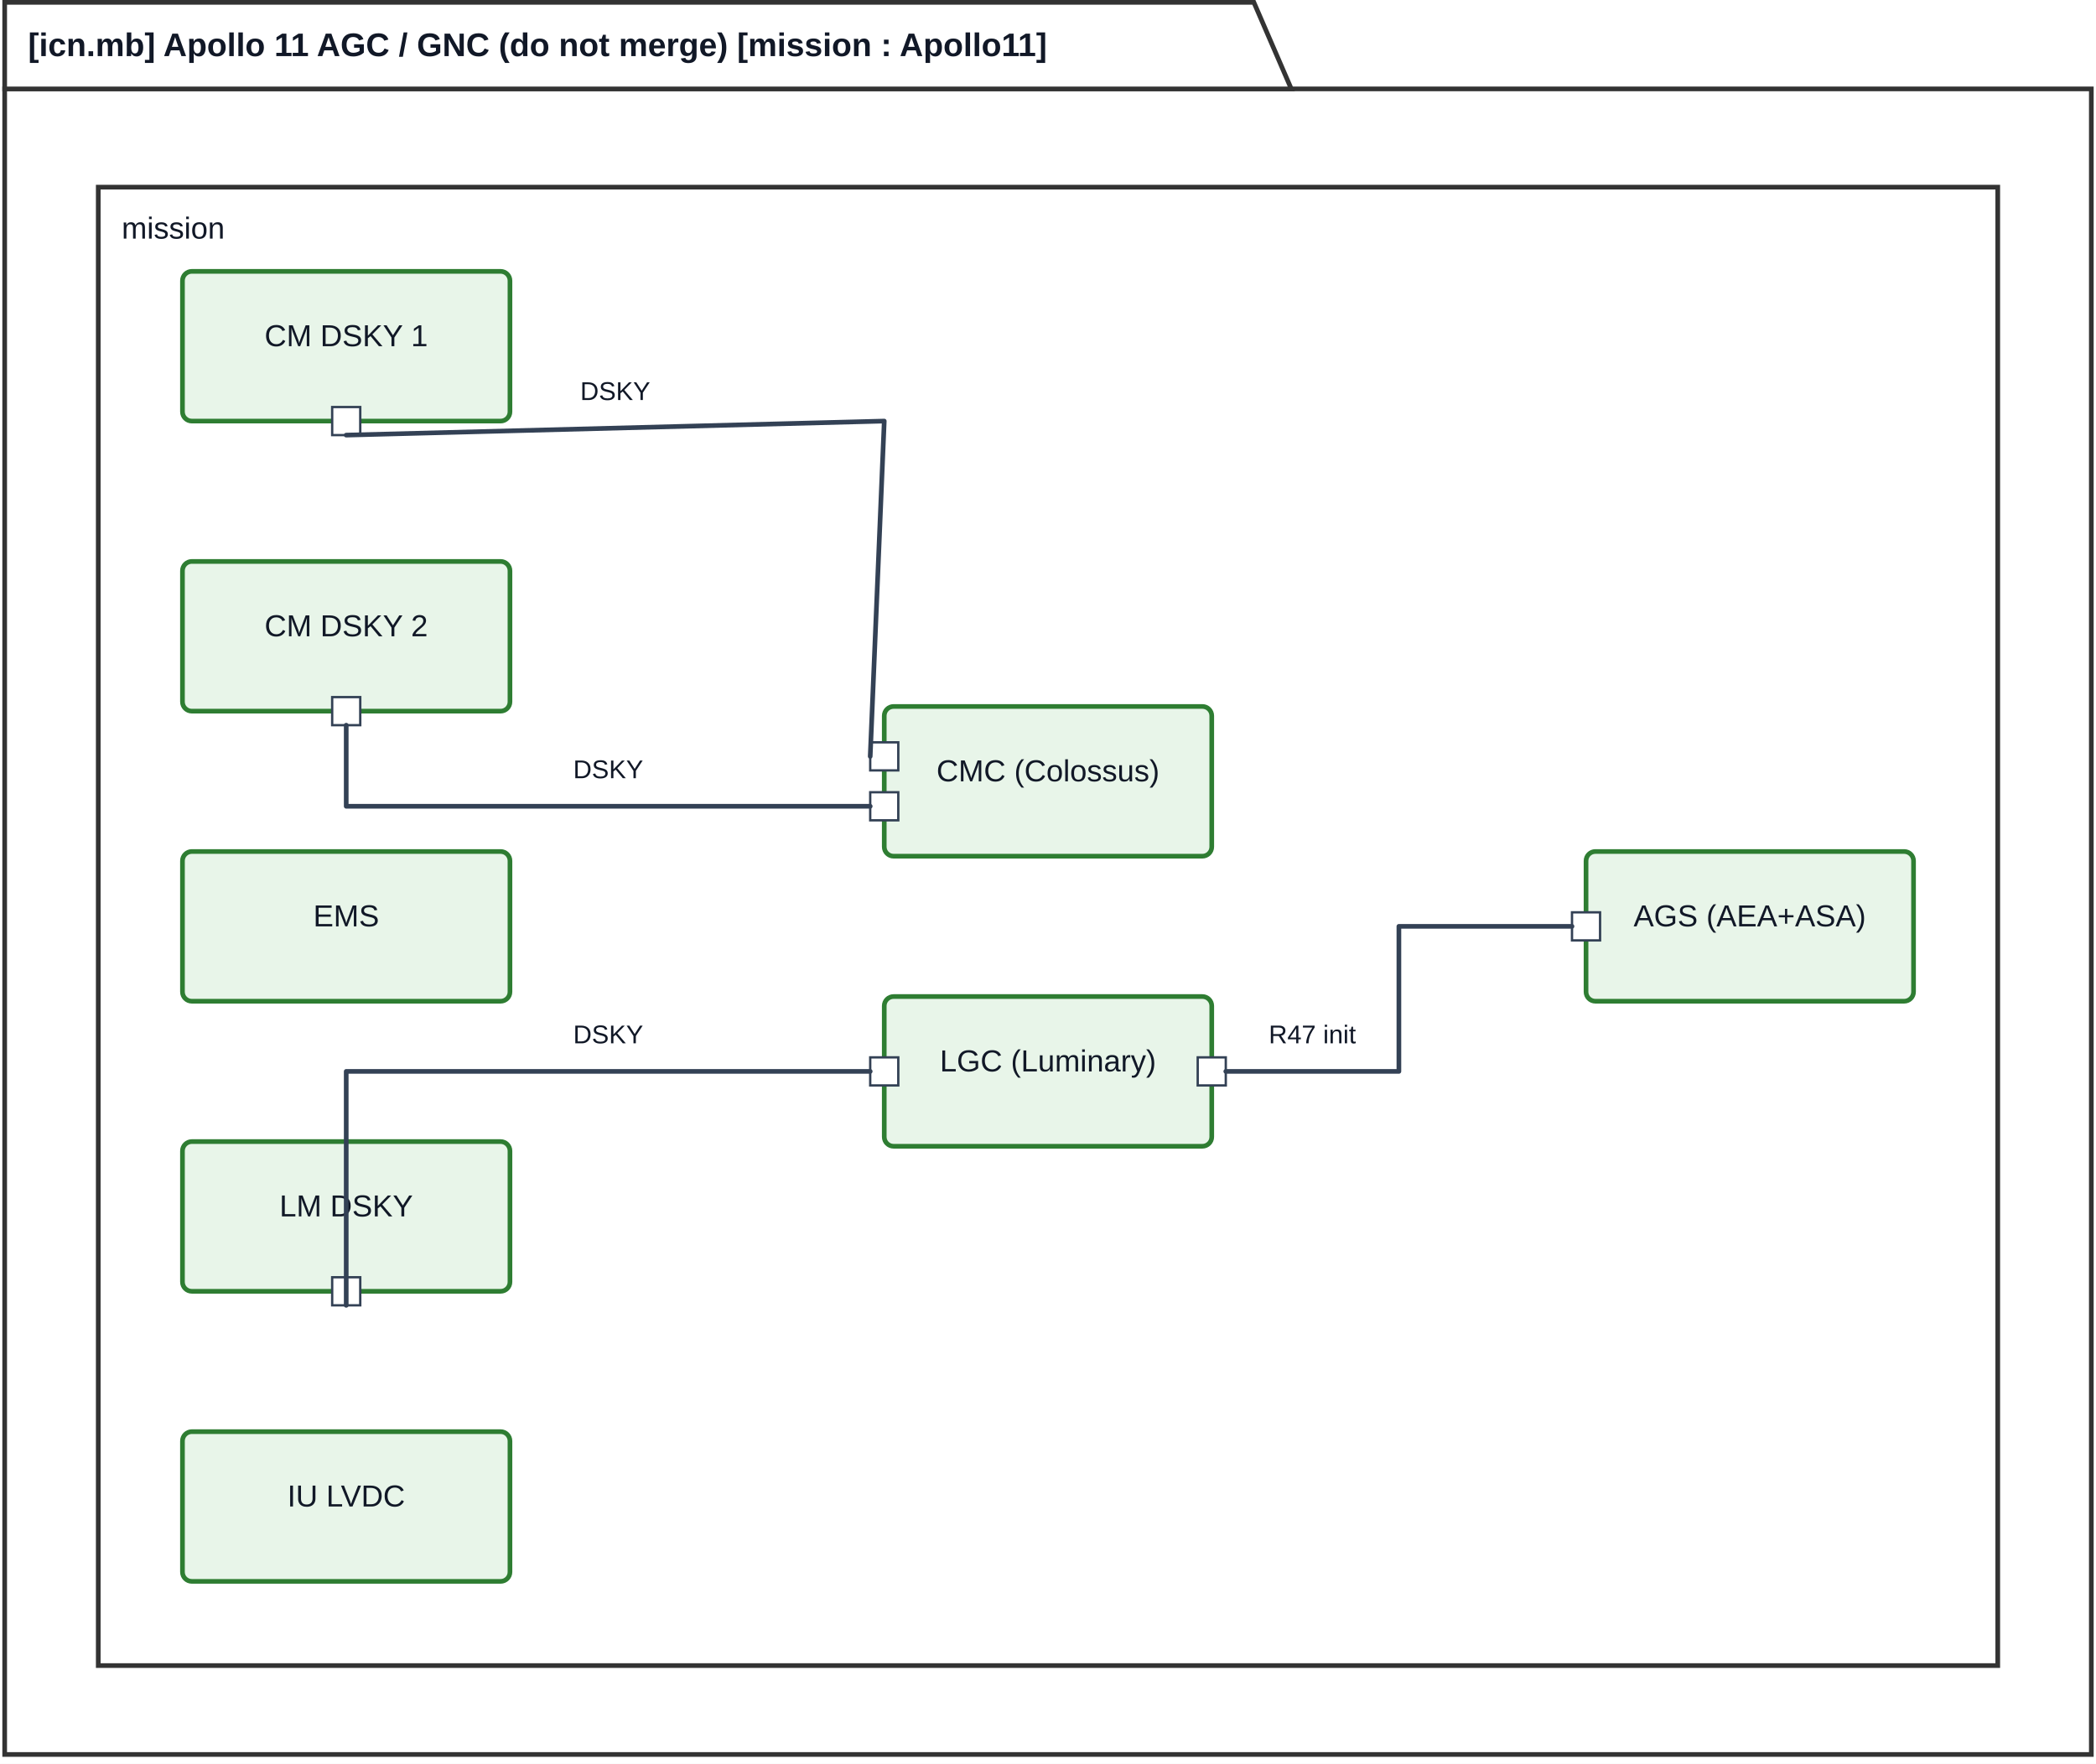
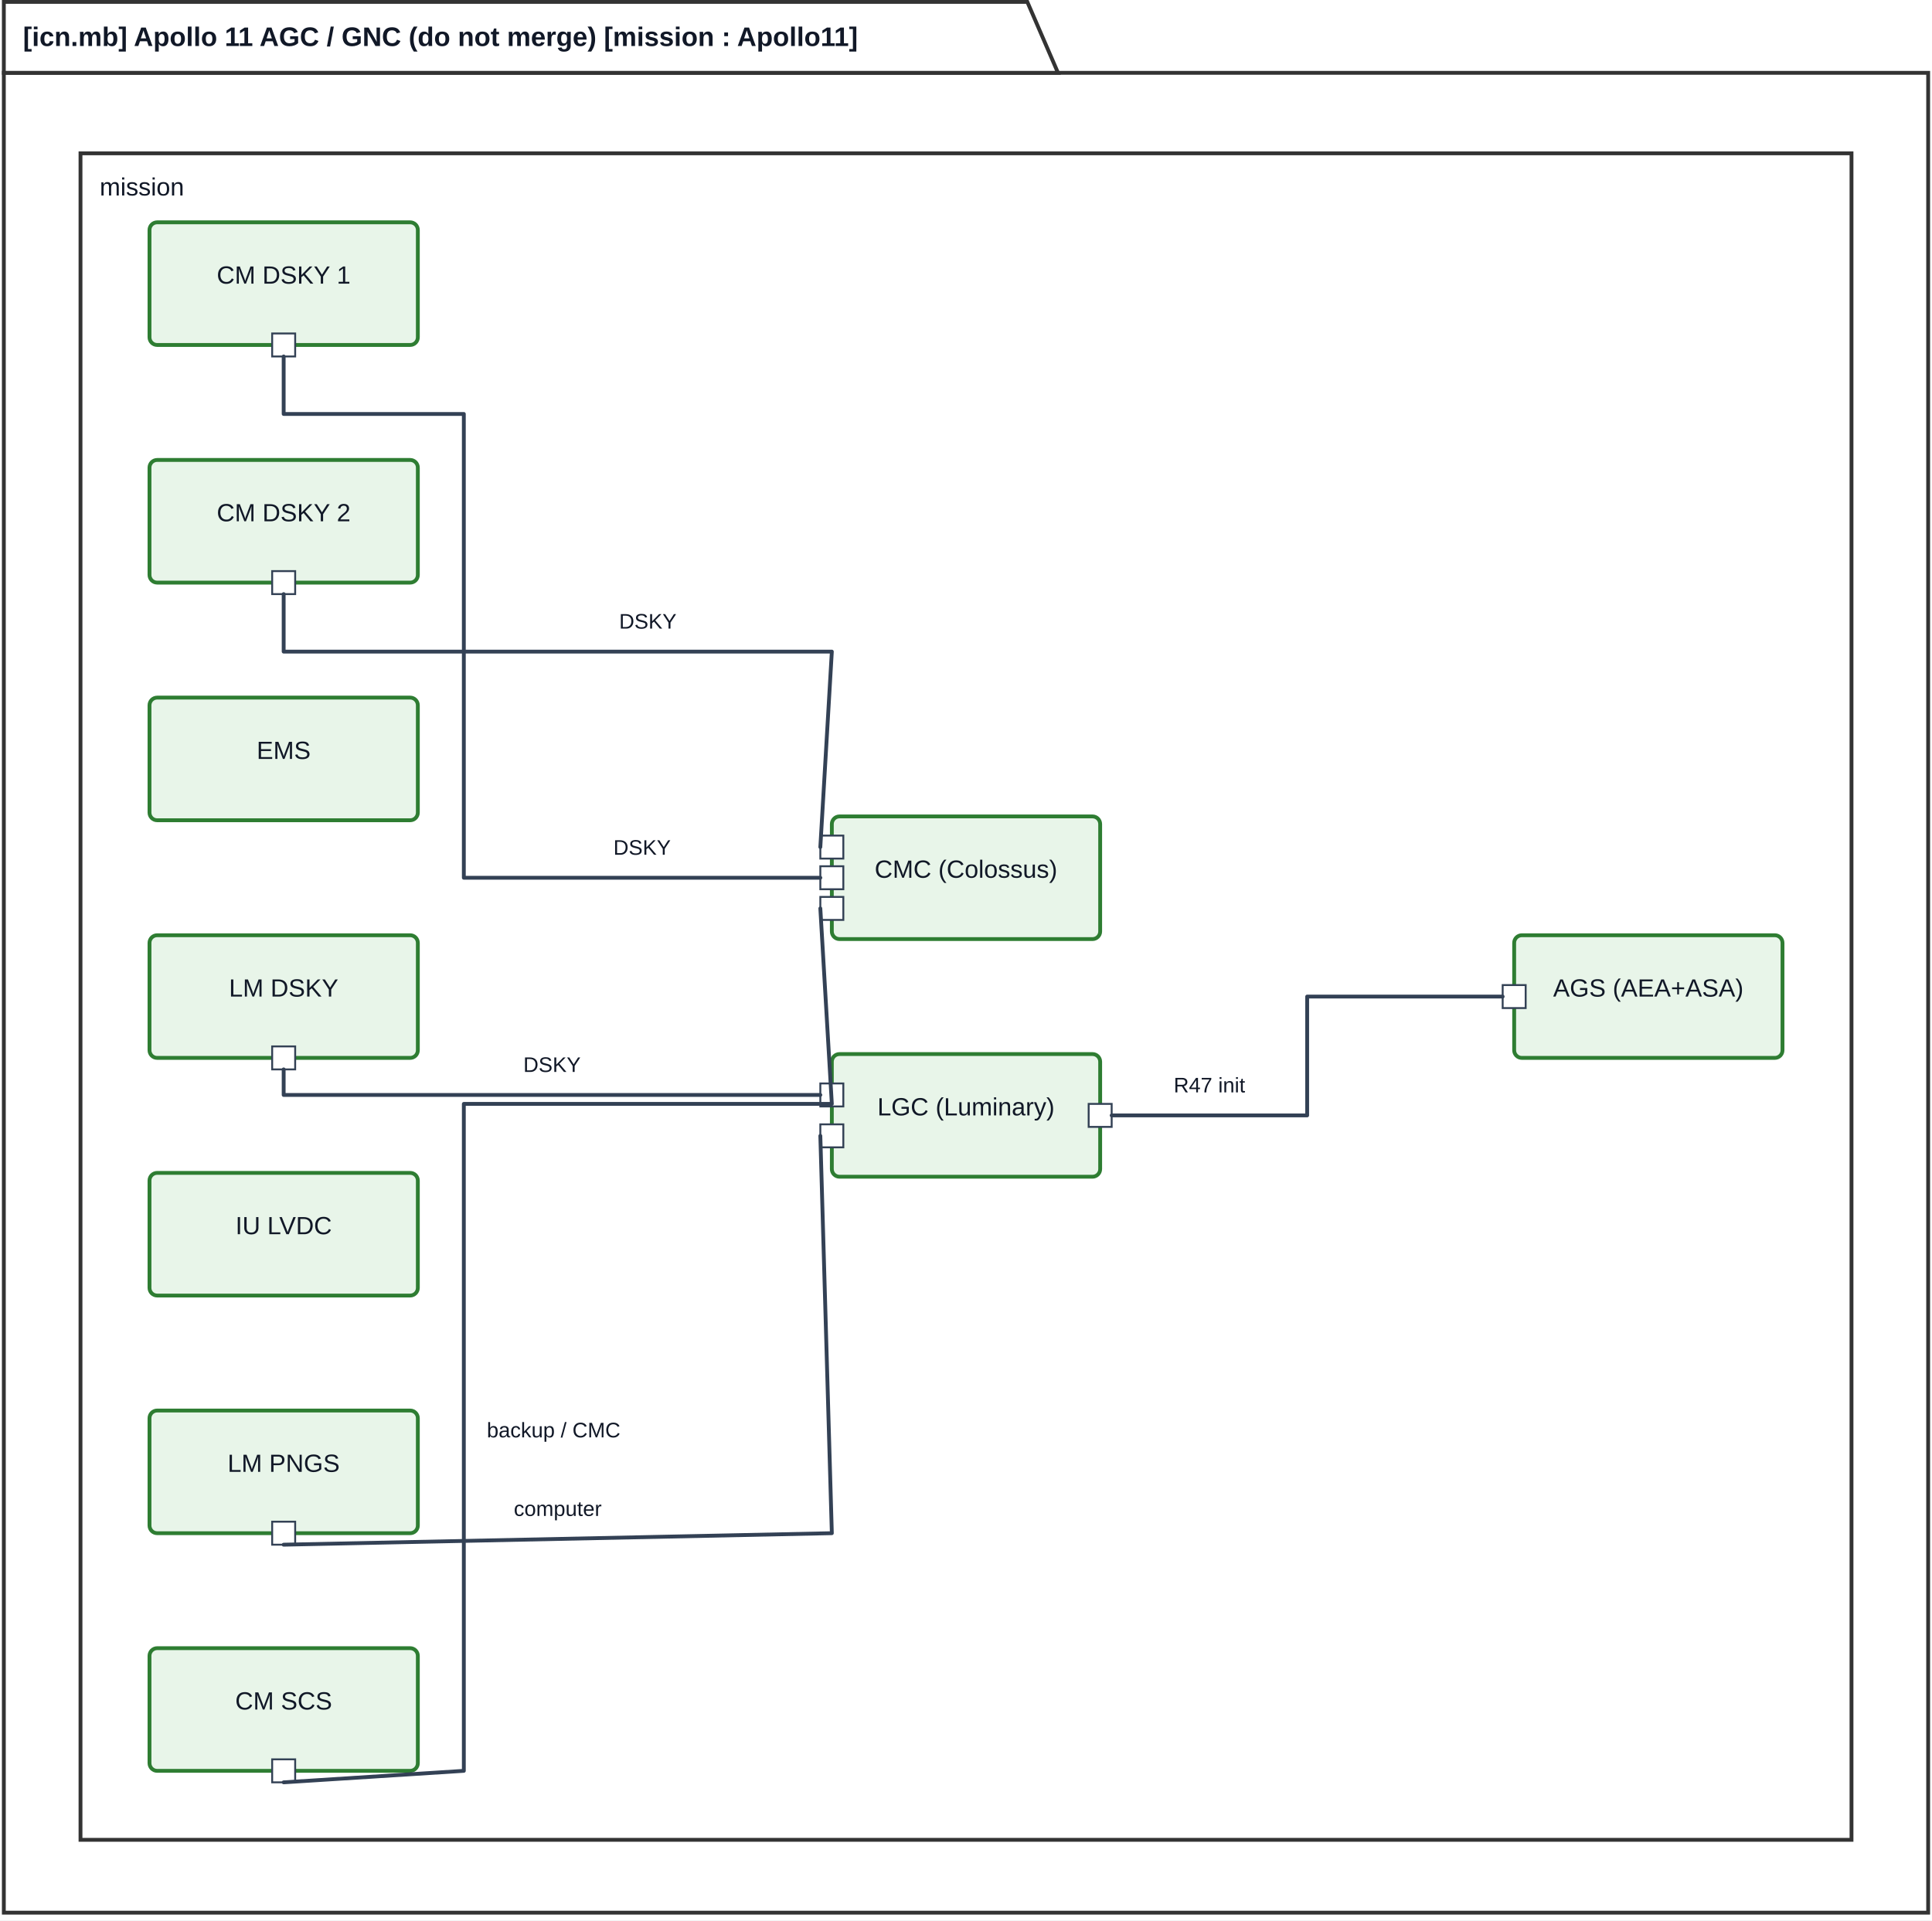
- <svg xmlns="http://www.w3.org/2000/svg" width="896" height="754" viewBox="0 0 896 754">
+ <svg xmlns="http://www.w3.org/2000/svg" width="1008" height="1002" viewBox="0 0 1008 1002">
  <defs>
    <style>text{font-family:Arial,Helvetica,sans-serif;fill:#111827}.label{font-size:13px}.small{font-size:11px}.header{font-size:14px;font-weight:600}</style>
    <marker id="arrow" markerWidth="8" markerHeight="6" refX="8" refY="3" orient="auto">
      <polygon points="0 0,8 3,0 6" fill="#1D4ED8" />
    </marker>
    <marker id="arrow-dark" markerWidth="8" markerHeight="6" refX="8" refY="3" orient="auto">
      <polygon points="0 0,8 3,0 6" fill="#334155" />
    </marker>
    <marker id="composition" markerWidth="12" markerHeight="12" refX="0" refY="6" orient="auto" markerUnits="strokeWidth">
      <polygon points="0 6,6 0,12 6,6 12" fill="#111827" stroke="#111827" />
    </marker>
  </defs>
-   <rect x="0" y="0" width="896" height="754" fill="#FFFFFF" />
-   <rect x="2" y="38" width="892" height="712" fill="none" stroke="#333333" stroke-width="2" />
+   <rect x="0" y="0" width="1008" height="1002" fill="#FFFFFF" />
+   <rect x="2" y="38" width="1004" height="960" fill="none" stroke="#333333" stroke-width="2" />
  <path d="M 2 1 H 536 L 552 38 H 2 Z" fill="#FFFFFF" stroke="#333333" stroke-width="2" />
  <text class="header" x="12" y="24">[icn.mb] Apollo 11 AGC / GNC (do not merge) [mission : Apollo11]</text>
-   <rect x="2" y="38" width="892" height="714" fill="none" stroke="#333333" stroke-width="0" />
+   <rect x="2" y="38" width="1004" height="962" fill="none" stroke="#333333" stroke-width="0" />
  <g transform="translate(2,40)">
-     <rect id="boundary" x="40" y="40" width="812" height="632" rx="0" fill="#FFFFFF" stroke="#333333" stroke-width="2" />
+     <rect id="boundary" x="40" y="40" width="924" height="880" rx="0" fill="#FFFFFF" stroke="#333333" stroke-width="2" />
    <text class="label" x="50" y="62">mission</text>
    <rect id="cmDsky1" x="76" y="76" width="140" height="64" rx="4" fill="#E8F5E9" stroke="#2E7D32" stroke-width="2" />
    <text class="label" text-anchor="middle" x="146" y="108">CM DSKY 1</text>
    <rect id="cmDsky2" x="76" y="200" width="140" height="64" rx="4" fill="#E8F5E9" stroke="#2E7D32" stroke-width="2" />
    <text class="label" text-anchor="middle" x="146" y="232">CM DSKY 2</text>
-     <rect id="cmc" x="376" y="262" width="140" height="64" rx="4" fill="#E8F5E9" stroke="#2E7D32" stroke-width="2" />
-     <text class="label" text-anchor="middle" x="446" y="294">CMC (Colossus)</text>
+     <rect id="scs" x="76" y="820" width="140" height="64" rx="4" fill="#E8F5E9" stroke="#2E7D32" stroke-width="2" />
+     <text class="label" text-anchor="middle" x="146" y="852">CM SCS</text>
+     <rect id="cmc" x="432" y="386" width="140" height="64" rx="4" fill="#E8F5E9" stroke="#2E7D32" stroke-width="2" />
+     <text class="label" text-anchor="middle" x="502" y="418">CMC (Colossus)</text>
    <rect id="ems" x="76" y="324" width="140" height="64" rx="4" fill="#E8F5E9" stroke="#2E7D32" stroke-width="2" />
    <text class="label" text-anchor="middle" x="146" y="356">EMS</text>
-     <rect id="lgc" x="376" y="386" width="140" height="64" rx="4" fill="#E8F5E9" stroke="#2E7D32" stroke-width="2" />
-     <text class="label" text-anchor="middle" x="446" y="418">LGC (Luminary)</text>
+     <rect id="pngs" x="76" y="696" width="140" height="64" rx="4" fill="#E8F5E9" stroke="#2E7D32" stroke-width="2" />
+     <text class="label" text-anchor="middle" x="146" y="728">LM PNGS</text>
+     <rect id="lgc" x="432" y="510" width="140" height="64" rx="4" fill="#E8F5E9" stroke="#2E7D32" stroke-width="2" />
+     <text class="label" text-anchor="middle" x="502" y="542">LGC (Luminary)</text>
    <rect id="lmDsky" x="76" y="448" width="140" height="64" rx="4" fill="#E8F5E9" stroke="#2E7D32" stroke-width="2" />
    <text class="label" text-anchor="middle" x="146" y="480">LM DSKY</text>
-     <rect id="ags" x="676" y="324" width="140" height="64" rx="4" fill="#E8F5E9" stroke="#2E7D32" stroke-width="2" />
-     <text class="label" text-anchor="middle" x="746" y="356">AGS (AEA+ASA)</text>
+     <rect id="ags" x="788" y="448" width="140" height="64" rx="4" fill="#E8F5E9" stroke="#2E7D32" stroke-width="2" />
+     <text class="label" text-anchor="middle" x="858" y="480">AGS (AEA+ASA)</text>
    <rect id="lvdc" x="76" y="572" width="140" height="64" rx="4" fill="#E8F5E9" stroke="#2E7D32" stroke-width="2" />
    <text class="label" text-anchor="middle" x="146" y="604">IU LVDC</text>
    <rect id="cmDsky1--cmc--src" x="140" y="134" width="12" height="12" fill="#FFFFFF" stroke="#334155" stroke-width="1" />
    <rect id="cmDsky2--cmc--src" x="140" y="258" width="12" height="12" fill="#FFFFFF" stroke="#334155" stroke-width="1" />
-     <rect id="cmDsky1--cmc--tgt" x="370" y="277.331" width="12" height="12" fill="#FFFFFF" stroke="#334155" stroke-width="1" />
-     <rect id="cmDsky2--cmc--tgt" x="370" y="298.669" width="12" height="12" fill="#FFFFFF" stroke="#334155" stroke-width="1" />
-     <rect id="lmDsky--lgc--tgt" x="370" y="412" width="12" height="12" fill="#FFFFFF" stroke="#334155" stroke-width="1" />
-     <rect id="lgc--ags--src" x="510" y="412" width="12" height="12" fill="#FFFFFF" stroke="#334155" stroke-width="1" />
+     <rect id="scs--cmc--src" x="140" y="878" width="12" height="12" fill="#FFFFFF" stroke="#334155" stroke-width="1" />
+     <rect id="cmDsky1--cmc--tgt" x="426" y="396" width="12" height="12" fill="#FFFFFF" stroke="#334155" stroke-width="1" />
+     <rect id="cmDsky2--cmc--tgt" x="426" y="412" width="12" height="12" fill="#FFFFFF" stroke="#334155" stroke-width="1" />
+     <rect id="scs--cmc--tgt" x="426" y="428" width="12" height="12" fill="#FFFFFF" stroke="#334155" stroke-width="1" />
+     <rect id="pngs--lgc--src" x="140" y="754" width="12" height="12" fill="#FFFFFF" stroke="#334155" stroke-width="1" />
+     <rect id="lmDsky--lgc--tgt" x="426" y="525.331" width="12" height="12" fill="#FFFFFF" stroke="#334155" stroke-width="1" />
+     <rect id="pngs--lgc--tgt" x="426" y="546.669" width="12" height="12" fill="#FFFFFF" stroke="#334155" stroke-width="1" />
+     <rect id="lgc--ags--src" x="566" y="536" width="12" height="12" fill="#FFFFFF" stroke="#334155" stroke-width="1" />
    <rect id="lmDsky--lgc--src" x="140" y="506" width="12" height="12" fill="#FFFFFF" stroke="#334155" stroke-width="1" />
-     <rect id="lgc--ags--tgt" x="670" y="350" width="12" height="12" fill="#FFFFFF" stroke="#334155" stroke-width="1" />
-     <path d="M 146,146 L 376,140 L 370,283.331" fill="none" stroke="#334155" stroke-width="2" stroke-linejoin="round" stroke-linecap="round" />
-     <path d="M 146,270 L 146,304.669 L 370,304.669" fill="none" stroke="#334155" stroke-width="2" stroke-linejoin="round" stroke-linecap="round" />
-     <path d="M 146,518 L 146,418 L 370,418" fill="none" stroke="#334155" stroke-width="2" stroke-linejoin="round" stroke-linecap="round" />
-     <path d="M 522,418 L 596,418 L 596,356 L 670,356" fill="none" stroke="#334155" stroke-width="2" stroke-linejoin="round" stroke-linecap="round" />
-     <text class="small" text-anchor="middle" x="261" y="131">DSKY</text>
-     <text class="small" text-anchor="middle" x="258" y="292.669">DSKY</text>
-     <text class="small" text-anchor="middle" x="258" y="406">DSKY</text>
-     <text class="small" text-anchor="middle" x="559" y="406">R47 init</text>
+     <rect id="lgc--ags--tgt" x="782" y="474" width="12" height="12" fill="#FFFFFF" stroke="#334155" stroke-width="1" />
+     <path d="M 146,890 L 240,884 L 240,536 L 432,536 L 426,434" fill="none" stroke="#334155" stroke-width="2" stroke-linejoin="round" stroke-linecap="round" />
+     <path d="M 146,766 L 432,760 L 426,552.669" fill="none" stroke="#334155" stroke-width="2" stroke-linejoin="round" stroke-linecap="round" />
+     <path d="M 146,146 L 146,176 L 240,176 L 240,300 L 432,300 L 426,402" fill="none" stroke="#334155" stroke-width="2" stroke-linejoin="round" stroke-linecap="round" />
+     <path d="M 146,270 L 146,300 L 240,300 L 240,418 L 426,418" fill="none" stroke="#334155" stroke-width="2" stroke-linejoin="round" stroke-linecap="round" />
+     <path d="M 146,518 L 146,531.331 L 426,531.331" fill="none" stroke="#334155" stroke-width="2" stroke-linejoin="round" stroke-linecap="round" />
+     <path d="M 578,542 L 680,542 L 680,480 L 782,480" fill="none" stroke="#334155" stroke-width="2" stroke-linejoin="round" stroke-linecap="round" />
+     <text class="small" x="252" y="710">backup / CMC</text>
+     <text class="small" text-anchor="middle" x="289" y="751">computer</text>
+     <text class="small" text-anchor="middle" x="336" y="288">DSKY</text>
+     <text class="small" text-anchor="middle" x="333" y="406">DSKY</text>
+     <text class="small" text-anchor="middle" x="286" y="519.331">DSKY</text>
+     <text class="small" text-anchor="middle" x="629" y="530">R47 init</text>
  </g>
</svg>
